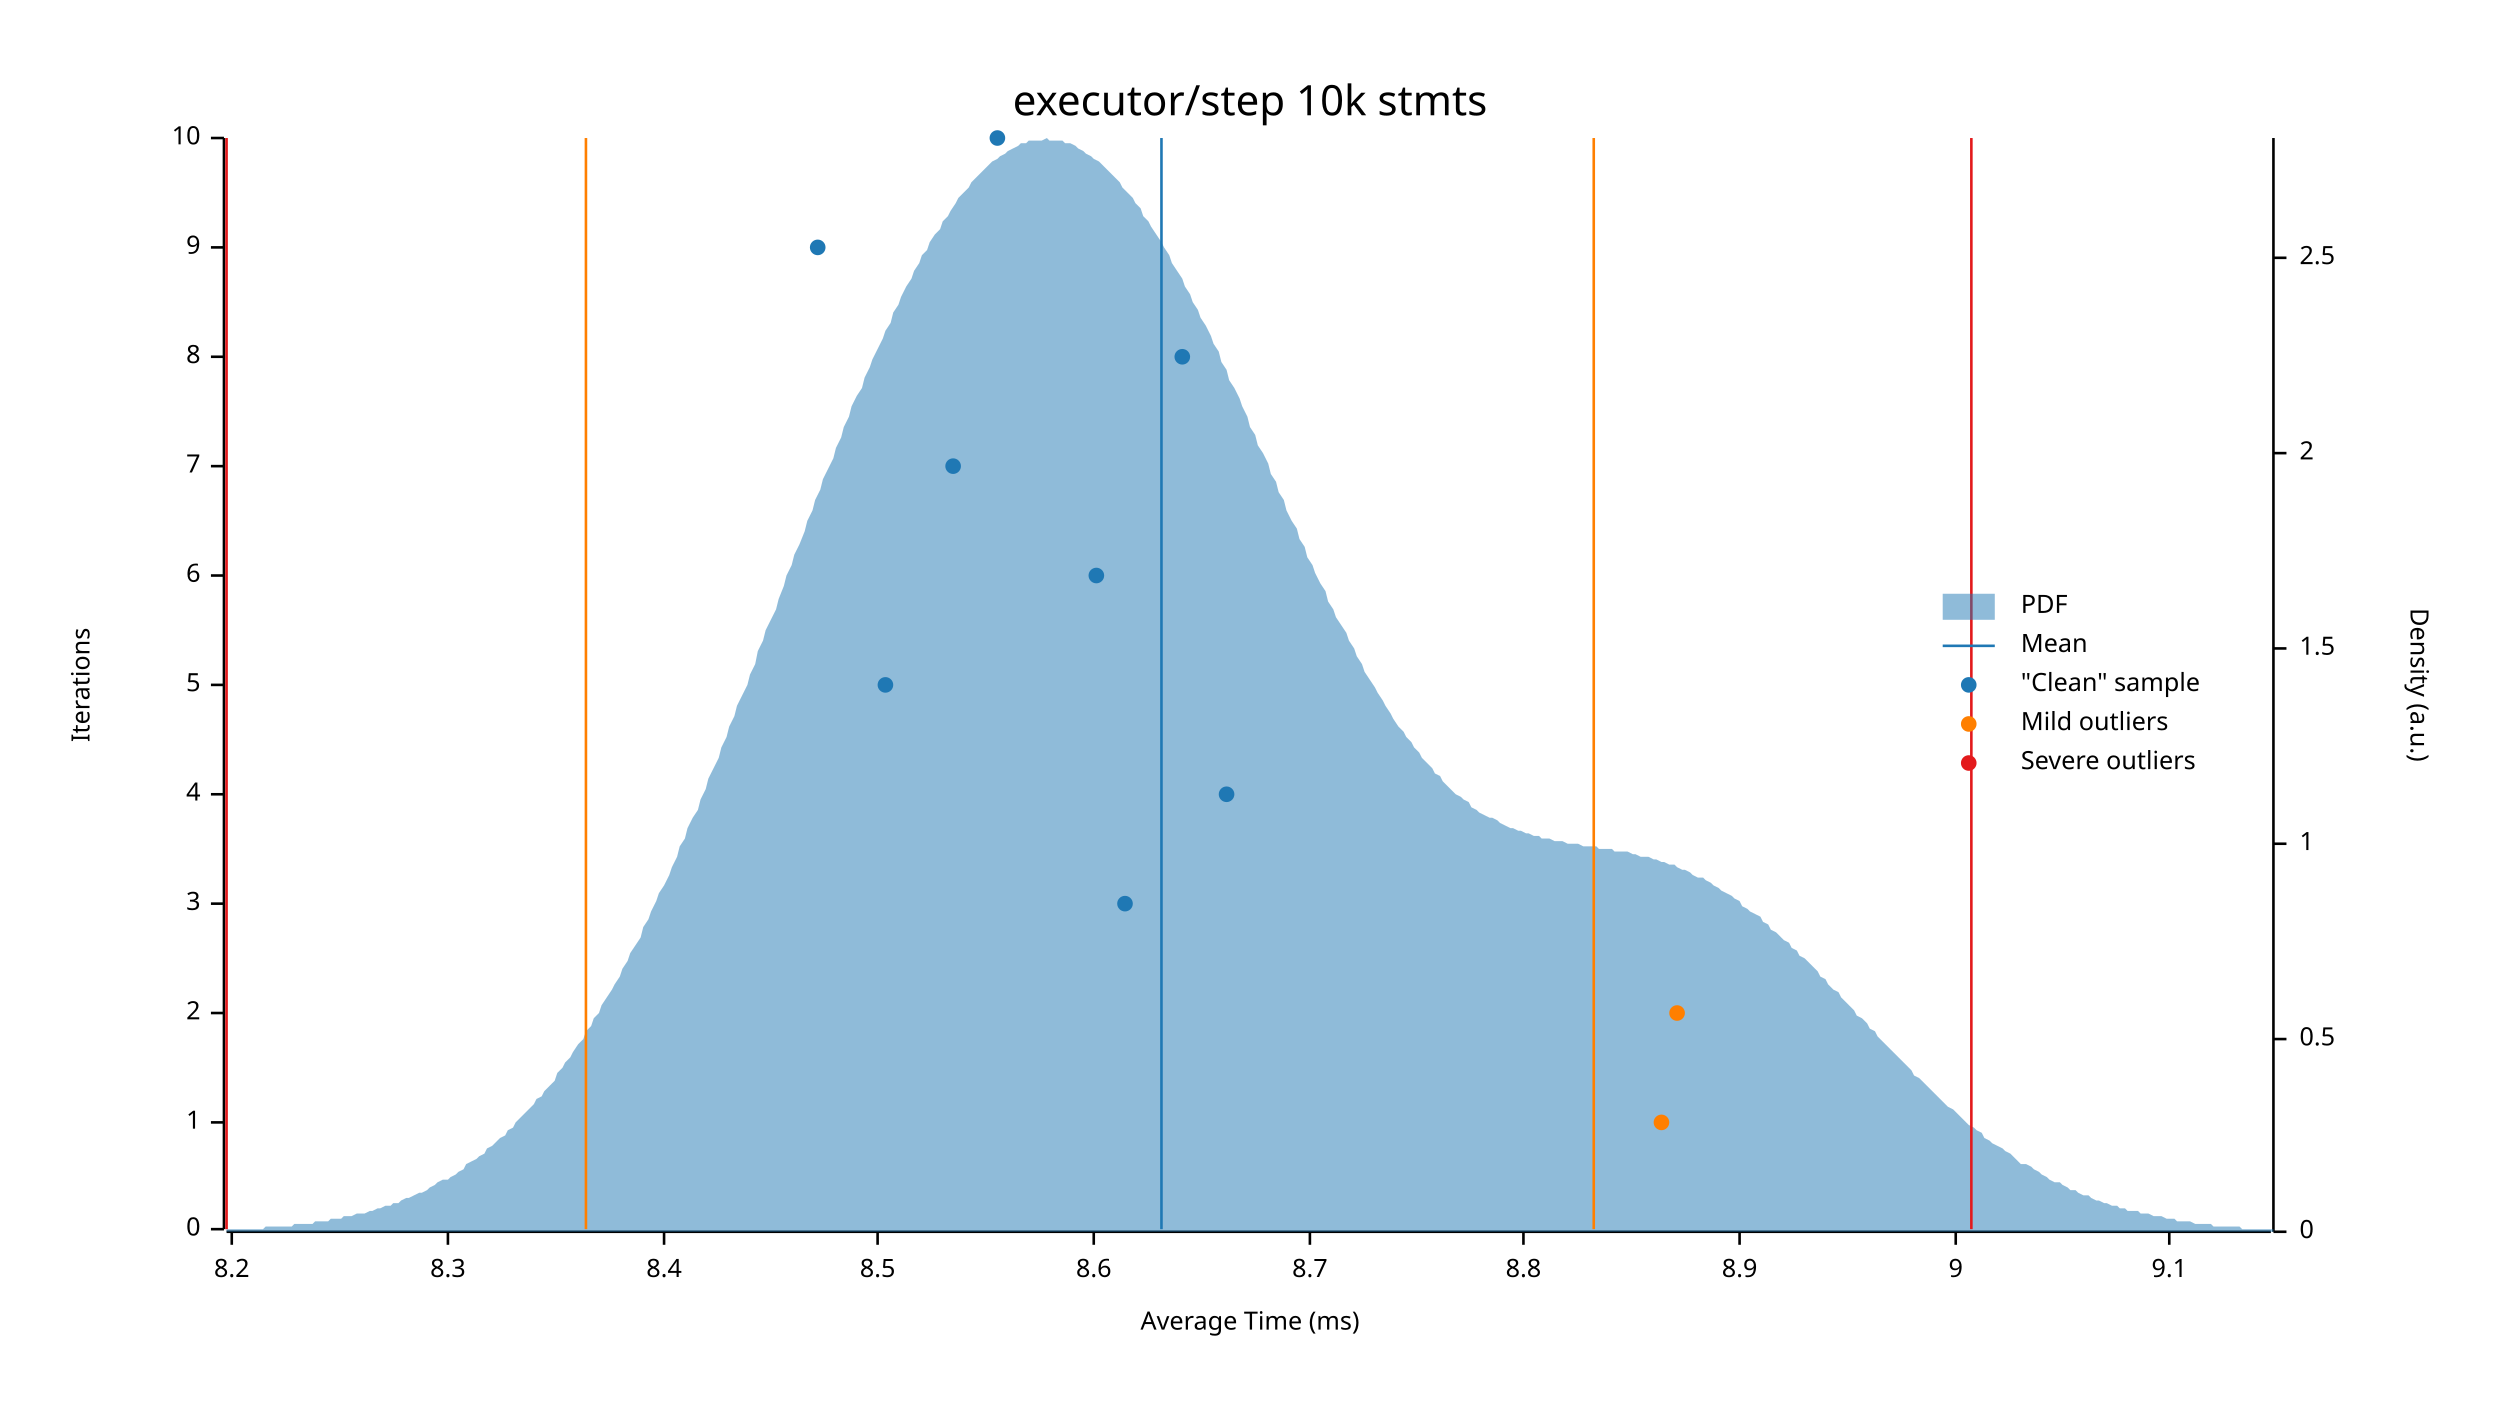
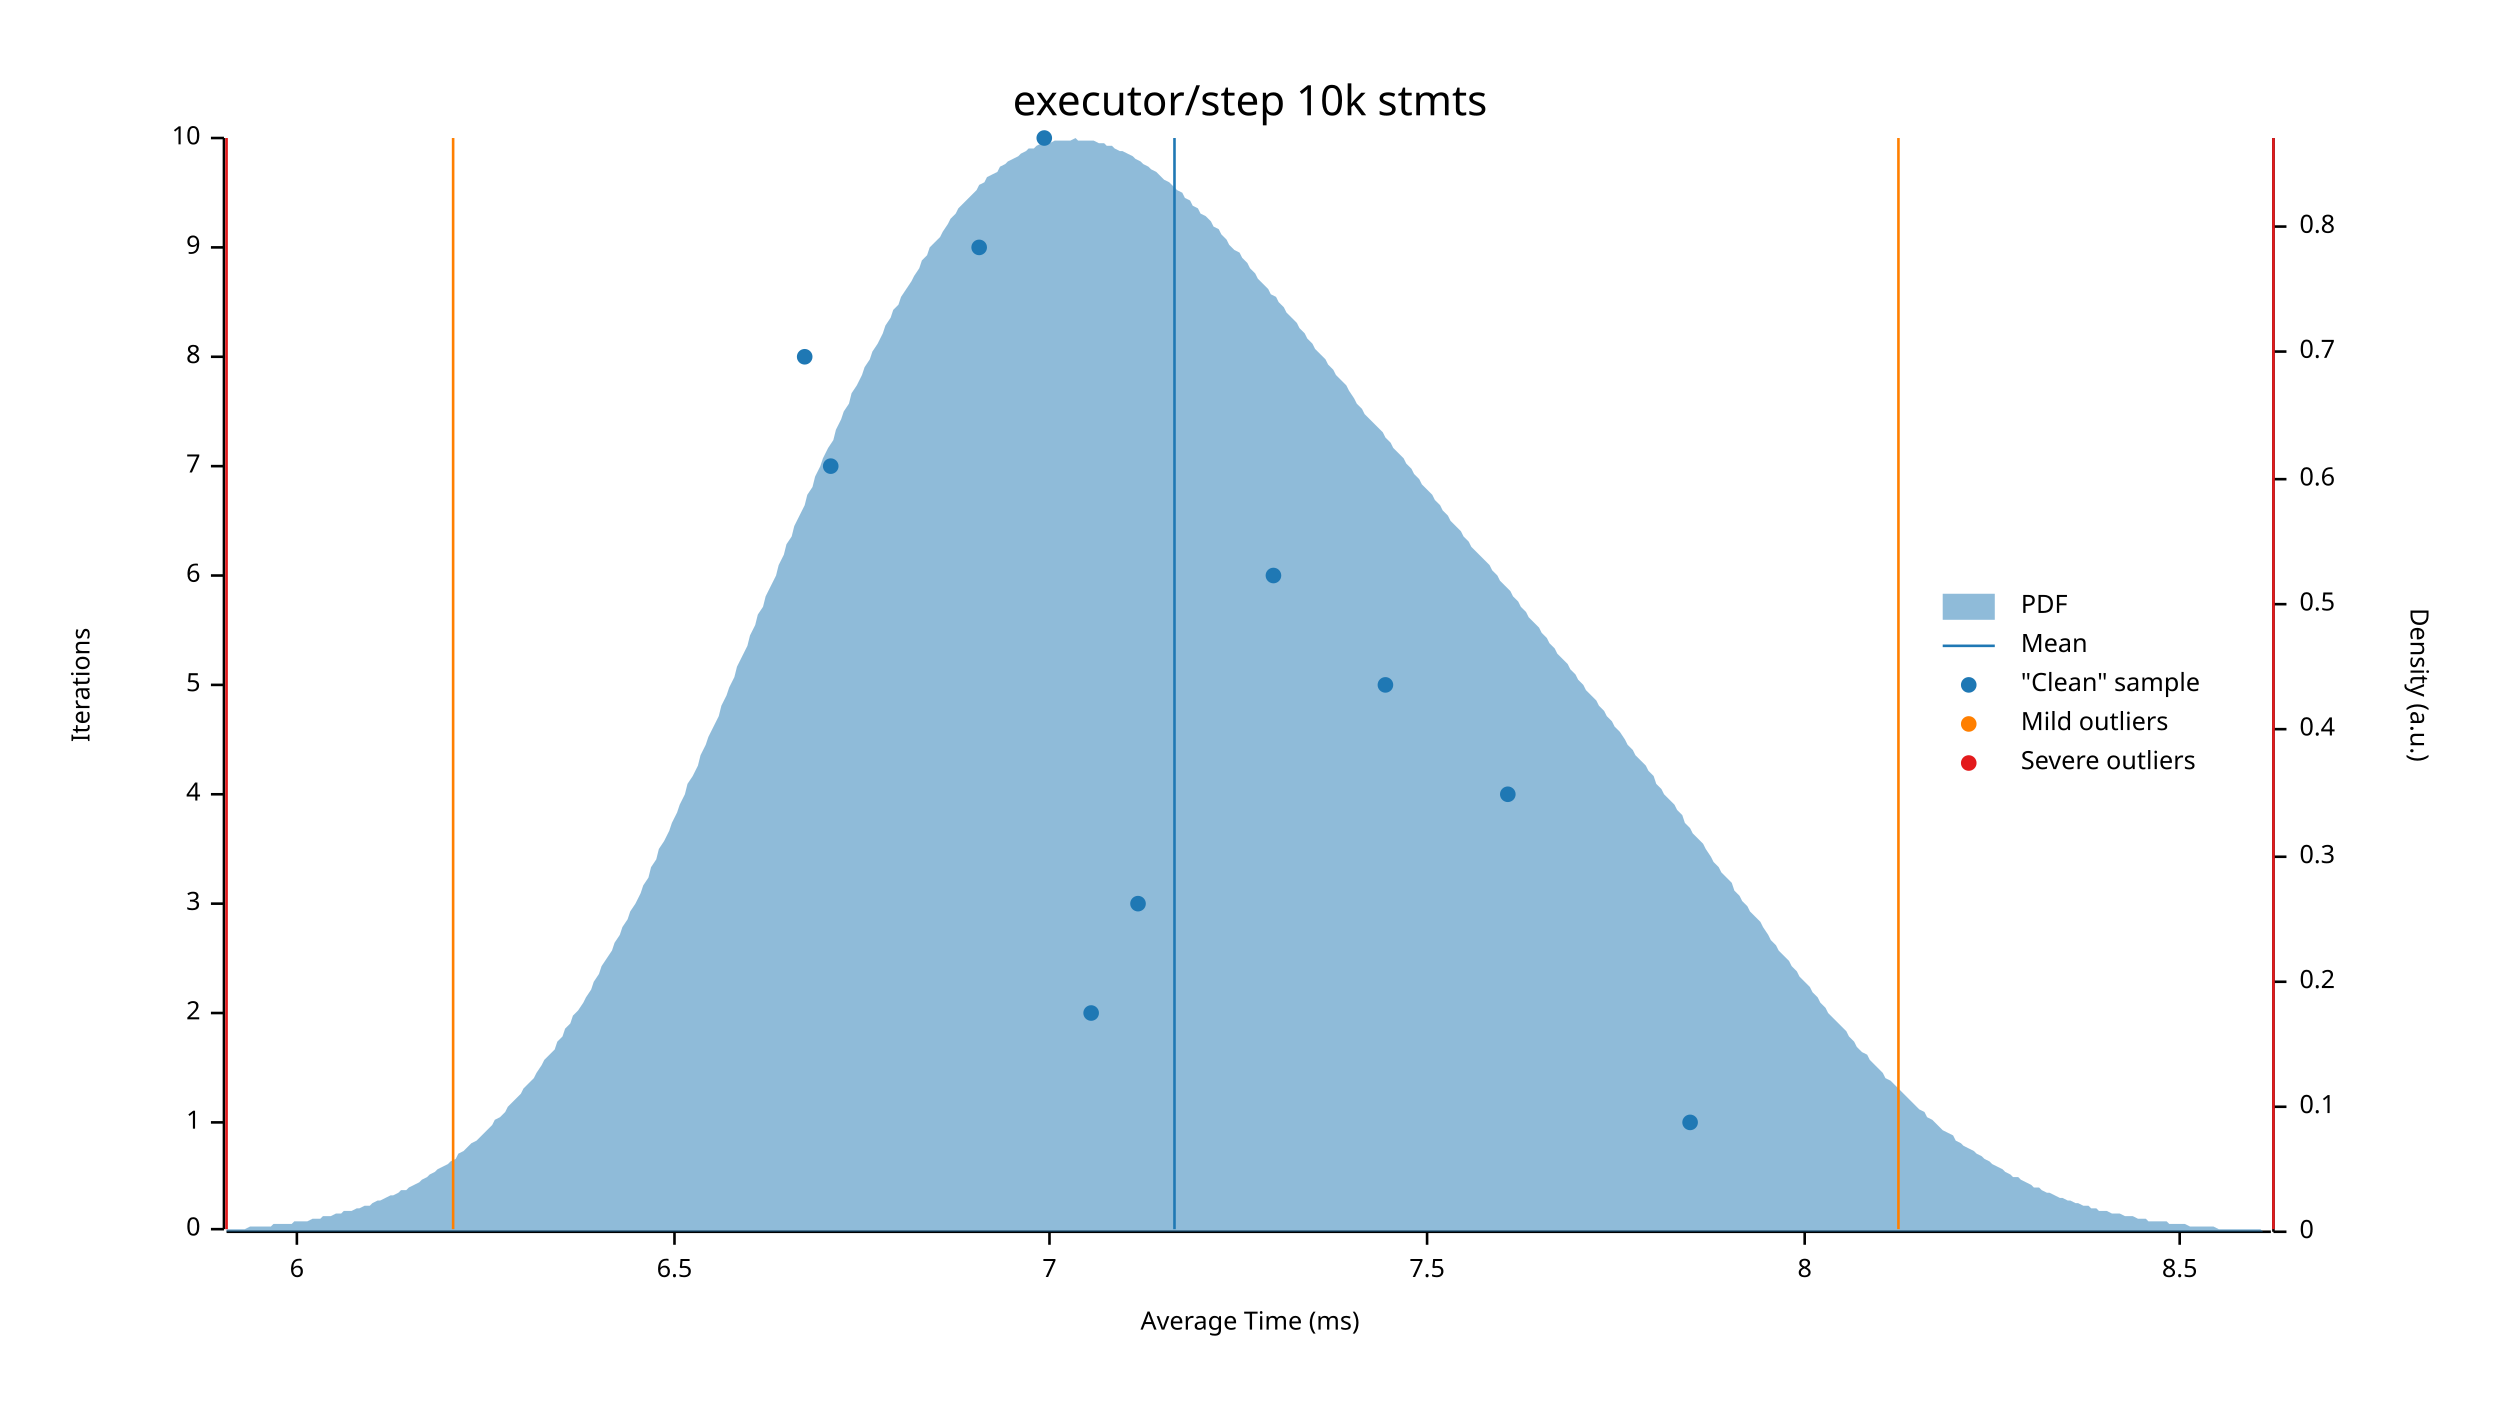
<svg xmlns="http://www.w3.org/2000/svg" width="960" height="540" viewBox="0 0 960 540">
  <text x="480" y="32" dy="0.76em" text-anchor="middle" font-family="sans-serif" font-size="16.129" opacity="1" fill="#000000">
executor/step 10k stmts
</text>
  <text x="27" y="263" dy="0.76em" text-anchor="middle" font-family="sans-serif" font-size="9.677" opacity="1" fill="#000000" transform="rotate(270, 27, 263)">
Iterations
</text>
  <text x="480" y="513" dy="-0.5ex" text-anchor="middle" font-family="sans-serif" font-size="9.677" opacity="1" fill="#000000">
Average Time (ms)
</text>
  <polyline fill="none" opacity="1" stroke="#000000" stroke-width="1" points="86,53 86,472 " />
  <text x="77" y="472" dy="0.5ex" text-anchor="end" font-family="sans-serif" font-size="9.677" opacity="1" fill="#000000">
0
</text>
  <polyline fill="none" opacity="1" stroke="#000000" stroke-width="1" points="81,472 86,472 " />
  <text x="77" y="431" dy="0.5ex" text-anchor="end" font-family="sans-serif" font-size="9.677" opacity="1" fill="#000000">
1
</text>
  <polyline fill="none" opacity="1" stroke="#000000" stroke-width="1" points="81,431 86,431 " />
  <text x="77" y="389" dy="0.5ex" text-anchor="end" font-family="sans-serif" font-size="9.677" opacity="1" fill="#000000">
2
</text>
  <polyline fill="none" opacity="1" stroke="#000000" stroke-width="1" points="81,389 86,389 " />
  <text x="77" y="347" dy="0.5ex" text-anchor="end" font-family="sans-serif" font-size="9.677" opacity="1" fill="#000000">
3
</text>
  <polyline fill="none" opacity="1" stroke="#000000" stroke-width="1" points="81,347 86,347 " />
  <text x="77" y="305" dy="0.5ex" text-anchor="end" font-family="sans-serif" font-size="9.677" opacity="1" fill="#000000">
4
</text>
  <polyline fill="none" opacity="1" stroke="#000000" stroke-width="1" points="81,305 86,305 " />
  <text x="77" y="263" dy="0.5ex" text-anchor="end" font-family="sans-serif" font-size="9.677" opacity="1" fill="#000000">
5
</text>
  <polyline fill="none" opacity="1" stroke="#000000" stroke-width="1" points="81,263 86,263 " />
  <text x="77" y="221" dy="0.5ex" text-anchor="end" font-family="sans-serif" font-size="9.677" opacity="1" fill="#000000">
6
</text>
  <polyline fill="none" opacity="1" stroke="#000000" stroke-width="1" points="81,221 86,221 " />
  <text x="77" y="179" dy="0.5ex" text-anchor="end" font-family="sans-serif" font-size="9.677" opacity="1" fill="#000000">
7
</text>
  <polyline fill="none" opacity="1" stroke="#000000" stroke-width="1" points="81,179 86,179 " />
  <text x="77" y="137" dy="0.5ex" text-anchor="end" font-family="sans-serif" font-size="9.677" opacity="1" fill="#000000">
8
</text>
  <polyline fill="none" opacity="1" stroke="#000000" stroke-width="1" points="81,137 86,137 " />
  <text x="77" y="95" dy="0.5ex" text-anchor="end" font-family="sans-serif" font-size="9.677" opacity="1" fill="#000000">
9
</text>
  <polyline fill="none" opacity="1" stroke="#000000" stroke-width="1" points="81,95 86,95 " />
  <text x="77" y="53" dy="0.5ex" text-anchor="end" font-family="sans-serif" font-size="9.677" opacity="1" fill="#000000">
10
</text>
  <polyline fill="none" opacity="1" stroke="#000000" stroke-width="1" points="81,53 86,53 " />
  <polyline fill="none" opacity="1" stroke="#000000" stroke-width="1" points="87,473 872,473 " />
-   <text x="89" y="483" dy="0.76em" text-anchor="middle" font-family="sans-serif" font-size="9.677" opacity="1" fill="#000000">
- 8.2
+   <text x="114" y="483" dy="0.76em" text-anchor="middle" font-family="sans-serif" font-size="9.677" opacity="1" fill="#000000">
+ 6
</text>
-   <polyline fill="none" opacity="1" stroke="#000000" stroke-width="1" points="89,473 89,478 " />
-   <text x="172" y="483" dy="0.76em" text-anchor="middle" font-family="sans-serif" font-size="9.677" opacity="1" fill="#000000">
- 8.3
+   <polyline fill="none" opacity="1" stroke="#000000" stroke-width="1" points="114,473 114,478 " />
+   <text x="259" y="483" dy="0.76em" text-anchor="middle" font-family="sans-serif" font-size="9.677" opacity="1" fill="#000000">
+ 6.5
</text>
-   <polyline fill="none" opacity="1" stroke="#000000" stroke-width="1" points="172,473 172,478 " />
-   <text x="255" y="483" dy="0.76em" text-anchor="middle" font-family="sans-serif" font-size="9.677" opacity="1" fill="#000000">
- 8.4
+   <polyline fill="none" opacity="1" stroke="#000000" stroke-width="1" points="259,473 259,478 " />
+   <text x="403" y="483" dy="0.76em" text-anchor="middle" font-family="sans-serif" font-size="9.677" opacity="1" fill="#000000">
+ 7
</text>
-   <polyline fill="none" opacity="1" stroke="#000000" stroke-width="1" points="255,473 255,478 " />
-   <text x="337" y="483" dy="0.76em" text-anchor="middle" font-family="sans-serif" font-size="9.677" opacity="1" fill="#000000">
+   <polyline fill="none" opacity="1" stroke="#000000" stroke-width="1" points="403,473 403,478 " />
+   <text x="548" y="483" dy="0.76em" text-anchor="middle" font-family="sans-serif" font-size="9.677" opacity="1" fill="#000000">
+ 7.5
+ </text>
+   <polyline fill="none" opacity="1" stroke="#000000" stroke-width="1" points="548,473 548,478 " />
+   <text x="693" y="483" dy="0.76em" text-anchor="middle" font-family="sans-serif" font-size="9.677" opacity="1" fill="#000000">
+ 8
+ </text>
+   <polyline fill="none" opacity="1" stroke="#000000" stroke-width="1" points="693,473 693,478 " />
+   <text x="837" y="483" dy="0.76em" text-anchor="middle" font-family="sans-serif" font-size="9.677" opacity="1" fill="#000000">
8.5
</text>
-   <polyline fill="none" opacity="1" stroke="#000000" stroke-width="1" points="337,473 337,478 " />
-   <text x="420" y="483" dy="0.76em" text-anchor="middle" font-family="sans-serif" font-size="9.677" opacity="1" fill="#000000">
- 8.6
- </text>
-   <polyline fill="none" opacity="1" stroke="#000000" stroke-width="1" points="420,473 420,478 " />
-   <text x="503" y="483" dy="0.76em" text-anchor="middle" font-family="sans-serif" font-size="9.677" opacity="1" fill="#000000">
- 8.7
- </text>
-   <polyline fill="none" opacity="1" stroke="#000000" stroke-width="1" points="503,473 503,478 " />
-   <text x="585" y="483" dy="0.76em" text-anchor="middle" font-family="sans-serif" font-size="9.677" opacity="1" fill="#000000">
- 8.8
- </text>
-   <polyline fill="none" opacity="1" stroke="#000000" stroke-width="1" points="585,473 585,478 " />
-   <text x="668" y="483" dy="0.76em" text-anchor="middle" font-family="sans-serif" font-size="9.677" opacity="1" fill="#000000">
- 8.9
- </text>
-   <polyline fill="none" opacity="1" stroke="#000000" stroke-width="1" points="668,473 668,478 " />
-   <text x="751" y="483" dy="0.76em" text-anchor="middle" font-family="sans-serif" font-size="9.677" opacity="1" fill="#000000">
- 9
- </text>
-   <polyline fill="none" opacity="1" stroke="#000000" stroke-width="1" points="751,473 751,478 " />
-   <text x="833" y="483" dy="0.76em" text-anchor="middle" font-family="sans-serif" font-size="9.677" opacity="1" fill="#000000">
- 9.1
- </text>
-   <polyline fill="none" opacity="1" stroke="#000000" stroke-width="1" points="833,473 833,478 " />
+   <polyline fill="none" opacity="1" stroke="#000000" stroke-width="1" points="837,473 837,478 " />
  <text x="933" y="263" dy="0.76em" text-anchor="middle" font-family="sans-serif" font-size="9.677" opacity="1" fill="#000000" transform="rotate(90, 933, 263)">
Density (a.u.)
</text>
  <polyline fill="none" opacity="1" stroke="#000000" stroke-width="1" points="873,53 873,473 " />
  <text x="883" y="473" dy="0.5ex" text-anchor="start" font-family="sans-serif" font-size="9.677" opacity="1" fill="#000000">
0
</text>
  <polyline fill="none" opacity="1" stroke="#000000" stroke-width="1" points="873,473 878,473 " />
-   <text x="883" y="399" dy="0.5ex" text-anchor="start" font-family="sans-serif" font-size="9.677" opacity="1" fill="#000000">
+   <text x="883" y="425" dy="0.5ex" text-anchor="start" font-family="sans-serif" font-size="9.677" opacity="1" fill="#000000">
+ 0.1
+ </text>
+   <polyline fill="none" opacity="1" stroke="#000000" stroke-width="1" points="873,425 878,425 " />
+   <text x="883" y="377" dy="0.5ex" text-anchor="start" font-family="sans-serif" font-size="9.677" opacity="1" fill="#000000">
+ 0.2
+ </text>
+   <polyline fill="none" opacity="1" stroke="#000000" stroke-width="1" points="873,377 878,377 " />
+   <text x="883" y="329" dy="0.5ex" text-anchor="start" font-family="sans-serif" font-size="9.677" opacity="1" fill="#000000">
+ 0.3
+ </text>
+   <polyline fill="none" opacity="1" stroke="#000000" stroke-width="1" points="873,329 878,329 " />
+   <text x="883" y="280" dy="0.5ex" text-anchor="start" font-family="sans-serif" font-size="9.677" opacity="1" fill="#000000">
+ 0.4
+ </text>
+   <polyline fill="none" opacity="1" stroke="#000000" stroke-width="1" points="873,280 878,280 " />
+   <text x="883" y="232" dy="0.5ex" text-anchor="start" font-family="sans-serif" font-size="9.677" opacity="1" fill="#000000">
0.5
</text>
-   <polyline fill="none" opacity="1" stroke="#000000" stroke-width="1" points="873,399 878,399 " />
-   <text x="883" y="324" dy="0.5ex" text-anchor="start" font-family="sans-serif" font-size="9.677" opacity="1" fill="#000000">
- 1
+   <polyline fill="none" opacity="1" stroke="#000000" stroke-width="1" points="873,232 878,232 " />
+   <text x="883" y="184" dy="0.5ex" text-anchor="start" font-family="sans-serif" font-size="9.677" opacity="1" fill="#000000">
+ 0.6
</text>
-   <polyline fill="none" opacity="1" stroke="#000000" stroke-width="1" points="873,324 878,324 " />
-   <text x="883" y="249" dy="0.5ex" text-anchor="start" font-family="sans-serif" font-size="9.677" opacity="1" fill="#000000">
- 1.5
+   <polyline fill="none" opacity="1" stroke="#000000" stroke-width="1" points="873,184 878,184 " />
+   <text x="883" y="135" dy="0.5ex" text-anchor="start" font-family="sans-serif" font-size="9.677" opacity="1" fill="#000000">
+ 0.7
</text>
-   <polyline fill="none" opacity="1" stroke="#000000" stroke-width="1" points="873,249 878,249 " />
-   <text x="883" y="174" dy="0.5ex" text-anchor="start" font-family="sans-serif" font-size="9.677" opacity="1" fill="#000000">
- 2
+   <polyline fill="none" opacity="1" stroke="#000000" stroke-width="1" points="873,135 878,135 " />
+   <text x="883" y="87" dy="0.5ex" text-anchor="start" font-family="sans-serif" font-size="9.677" opacity="1" fill="#000000">
+ 0.8
</text>
-   <polyline fill="none" opacity="1" stroke="#000000" stroke-width="1" points="873,174 878,174 " />
-   <text x="883" y="99" dy="0.5ex" text-anchor="start" font-family="sans-serif" font-size="9.677" opacity="1" fill="#000000">
- 2.5
- </text>
-   <polyline fill="none" opacity="1" stroke="#000000" stroke-width="1" points="873,99 878,99 " />
-   <polygon opacity="0.5" fill="#1F78B4" points="87,472 88,472 90,472 91,472 93,472 94,472 96,472 98,472 99,472 101,472 102,471 104,471 105,471 107,471 109,471 110,471 112,471 113,470 115,470 116,470 118,470 120,470 121,469 123,469 124,469 126,469 127,468 129,468 131,468 132,467 134,467 135,467 137,466 138,466 140,466 142,465 143,465 145,464 146,464 148,463 150,463 151,462 153,462 154,461 156,460 157,460 159,459 161,458 162,458 164,457 165,456 167,455 168,454 170,453 172,453 173,452 175,451 176,450 178,449 179,447 181,446 183,445 184,444 186,443 187,441 189,440 190,439 192,437 194,436 195,434 197,433 198,431 200,429 201,428 203,426 205,424 206,422 208,421 209,419 211,417 213,415 214,412 216,410 217,408 219,406 220,404 222,401 224,399 225,396 227,394 228,391 230,389 231,386 233,383 235,380 236,378 238,375 239,372 241,369 242,366 244,363 246,360 247,356 249,353 250,350 252,346 253,343 255,340 257,336 258,333 260,329 261,325 263,322 264,318 266,314 268,311 269,307 271,303 272,299 274,295 276,291 277,287 279,283 280,279 282,275 283,271 285,267 287,263 288,259 290,255 291,250 293,246 294,242 296,238 298,234 299,230 301,225 302,221 304,217 305,213 307,209 309,204 310,200 312,196 313,192 315,188 316,184 318,180 320,176 321,172 323,168 324,164 326,160 327,156 329,152 331,149 332,145 334,141 335,138 337,134 339,130 340,127 342,124 343,120 345,117 346,114 348,110 350,107 351,104 353,101 354,98 356,96 357,93 359,90 361,88 362,85 364,83 365,81 367,78 368,76 370,74 372,72 373,70 375,68 376,67 378,65 379,64 381,62 383,61 384,60 386,59 387,58 389,57 391,56 392,55 394,55 395,54 397,54 398,54 400,54 402,53 403,54 405,54 406,54 408,54 409,55 411,55 413,56 414,57 416,58 417,59 419,60 420,61 422,62 424,64 425,65 427,67 428,68 430,70 431,72 433,74 435,76 436,78 438,80 439,83 441,85 442,87 444,90 446,93 447,95 449,98 450,101 452,104 454,107 455,110 457,113 458,116 460,119 461,122 463,125 465,129 466,132 468,135 469,139 471,142 472,146 474,149 476,153 477,156 479,160 480,164 482,167 483,171 485,174 487,178 488,182 490,185 491,189 493,192 494,196 496,200 498,203 499,207 501,210 502,214 504,217 505,220 507,224 509,227 510,231 512,234 513,237 515,240 517,243 518,246 520,249 521,252 523,255 524,258 526,261 528,264 529,266 531,269 532,271 534,274 535,276 537,279 539,281 540,283 542,285 543,287 545,289 546,291 548,293 550,295 551,297 553,298 554,300 556,302 557,303 559,305 561,306 562,307 564,308 565,310 567,311 568,312 570,313 572,314 573,314 575,315 576,316 578,317 580,318 581,318 583,319 584,319 586,320 587,320 589,321 591,321 592,322 594,322 595,322 597,323 598,323 600,323 602,324 603,324 605,324 606,324 608,325 609,325 611,325 613,325 614,326 616,326 617,326 619,326 620,327 622,327 624,327 625,327 627,328 628,328 630,329 632,329 633,329 635,330 636,330 638,331 639,331 641,332 643,332 644,333 646,334 647,334 649,335 650,336 652,337 654,337 655,338 657,339 658,340 660,341 661,342 663,343 665,344 666,345 668,346 669,348 671,349 672,350 674,351 676,352 677,354 679,355 680,357 682,358 683,359 685,361 687,362 688,364 690,365 691,367 693,368 695,370 696,371 698,373 699,375 701,376 702,378 704,380 706,381 707,383 709,385 710,386 712,388 713,390 715,391 717,393 718,395 720,396 721,398 723,400 724,401 726,403 728,405 729,406 731,408 732,409 734,411 735,413 737,414 739,416 740,417 742,419 743,420 745,422 746,423 748,425 750,426 751,427 753,429 754,430 756,432 758,433 759,434 761,435 762,437 764,438 765,439 767,440 769,441 770,442 772,443 773,444 775,446 776,447 778,447 780,448 781,449 783,450 784,451 786,452 787,453 789,454 791,454 792,455 794,456 795,457 797,457 798,458 800,459 802,459 803,460 805,461 806,461 808,462 809,462 811,463 813,463 814,464 816,464 817,465 819,465 821,465 822,466 824,466 825,466 827,467 828,467 830,467 832,468 833,468 835,468 836,469 838,469 839,469 841,469 843,470 844,470 846,470 847,470 849,470 850,471 852,471 854,471 855,471 857,471 858,471 860,471 861,472 863,472 865,472 866,472 868,472 869,472 871,472 873,472 873,473 87,473 " />
-   <polyline fill="none" opacity="1" stroke="#1F78B4" stroke-width="1" points="446,472 446,53 " />
-   <polyline fill="none" opacity="1" stroke="#FF7F00" stroke-width="1" points="225,472 225,53 " />
-   <polyline fill="none" opacity="1" stroke="#FF7F00" stroke-width="1" points="612,472 612,53 " />
+   <polyline fill="none" opacity="1" stroke="#000000" stroke-width="1" points="873,87 878,87 " />
+   <polygon opacity="0.5" fill="#1F78B4" points="87,472 88,472 90,472 91,472 93,472 94,472 96,471 98,471 99,471 101,471 102,471 104,471 105,470 107,470 109,470 110,470 112,470 113,469 115,469 116,469 118,469 120,468 121,468 123,468 124,467 126,467 127,467 129,466 131,466 132,465 134,465 135,465 137,464 138,464 140,463 142,463 143,462 145,461 146,461 148,460 150,459 151,459 153,458 154,457 156,457 157,456 159,455 161,454 162,453 164,452 165,451 167,450 168,449 170,448 172,447 173,446 175,445 176,443 178,442 179,441 181,439 183,438 184,437 186,435 187,434 189,432 190,430 192,429 194,427 195,425 197,423 198,422 200,420 201,418 203,416 205,414 206,412 208,409 209,407 211,405 213,403 214,400 216,398 217,395 219,393 220,390 222,388 224,385 225,383 227,380 228,377 230,374 231,371 233,368 235,365 236,362 238,359 239,356 241,353 242,350 244,347 246,343 247,340 249,337 250,333 252,330 253,326 255,323 257,319 258,316 260,312 261,309 263,305 264,301 266,298 268,294 269,290 271,286 272,283 274,279 276,275 277,271 279,267 280,264 282,260 283,256 285,252 287,248 288,244 290,240 291,236 293,233 294,229 296,225 298,221 299,217 301,213 302,209 304,206 305,202 307,198 309,194 310,190 312,187 313,183 315,179 316,176 318,172 320,169 321,165 323,161 324,158 326,155 327,151 329,148 331,144 332,141 334,138 335,135 337,132 339,128 340,125 342,122 343,119 345,117 346,114 348,111 350,108 351,106 353,103 354,100 356,98 357,95 359,93 361,91 362,89 364,86 365,84 367,82 368,80 370,78 372,76 373,75 375,73 376,71 378,70 379,68 381,67 383,66 384,64 386,63 387,62 389,61 391,60 392,59 394,58 395,57 397,57 398,56 400,55 402,55 403,55 405,54 406,54 408,54 409,54 411,54 413,53 414,54 416,54 417,54 419,54 420,54 422,55 424,55 425,56 427,56 428,57 430,58 431,58 433,59 435,60 436,61 438,62 439,63 441,64 442,65 444,66 446,68 447,69 449,70 450,71 452,73 454,74 455,76 457,77 458,79 460,80 461,82 463,83 465,85 466,87 468,88 469,90 471,92 472,94 474,96 476,97 477,99 479,101 480,103 482,105 483,107 485,109 487,111 488,113 490,114 491,116 493,118 494,120 496,122 498,124 499,126 501,128 502,130 504,132 505,134 507,136 509,138 510,140 512,142 513,144 515,146 517,148 518,150 520,153 521,155 523,157 524,159 526,161 528,163 529,164 531,166 532,168 534,170 535,172 537,174 539,176 540,178 542,180 543,182 545,184 546,186 548,188 550,190 551,192 553,194 554,196 556,198 557,200 559,202 561,204 562,206 564,208 565,210 567,212 568,213 570,215 572,217 573,219 575,221 576,223 578,225 580,227 581,229 583,231 584,233 586,235 587,237 589,239 591,241 592,243 594,245 595,247 597,249 598,251 600,253 602,255 603,257 605,259 606,261 608,263 609,265 611,267 613,269 614,271 616,273 617,275 619,277 620,279 622,281 624,284 625,286 627,288 628,290 630,292 632,294 633,296 635,298 636,301 638,303 639,305 641,307 643,309 644,311 646,313 647,316 649,318 650,320 652,322 654,324 655,326 657,329 658,331 660,333 661,335 663,337 665,339 666,342 668,344 669,346 671,348 672,350 674,352 676,354 677,356 679,359 680,361 682,363 683,365 685,367 687,369 688,371 690,373 691,375 693,377 695,379 696,381 698,383 699,385 701,387 702,389 704,391 706,393 707,394 709,396 710,398 712,400 713,402 715,404 717,405 718,407 720,409 721,410 723,412 724,414 726,415 728,417 729,418 731,420 732,421 734,423 735,424 737,426 739,427 740,429 742,430 743,431 745,433 746,434 748,435 750,436 751,438 753,439 754,440 756,441 758,442 759,443 761,444 762,445 764,446 765,447 767,448 769,449 770,450 772,451 773,452 775,452 776,453 778,454 780,455 781,456 783,456 784,457 786,458 787,458 789,459 791,460 792,460 794,461 795,461 797,462 798,462 800,463 802,463 803,464 805,464 806,465 808,465 809,465 811,466 813,466 814,466 816,467 817,467 819,467 821,468 822,468 824,468 825,469 827,469 828,469 830,469 832,469 833,470 835,470 836,470 838,470 839,470 841,471 843,471 844,471 846,471 847,471 849,471 850,471 852,472 854,472 855,472 857,472 858,472 860,472 861,472 863,472 865,472 866,472 868,472 869,473 871,473 873,473 873,473 87,473 " />
+   <polyline fill="none" opacity="1" stroke="#1F78B4" stroke-width="1" points="451,472 451,53 " />
+   <polyline fill="none" opacity="1" stroke="#FF7F00" stroke-width="1" points="174,472 174,53 " />
+   <polyline fill="none" opacity="1" stroke="#FF7F00" stroke-width="1" points="729,472 729,53 " />
  <polyline fill="none" opacity="1" stroke="#E31A1C" stroke-width="1" points="87,472 87,53 " />
-   <polyline fill="none" opacity="1" stroke="#E31A1C" stroke-width="1" points="757,472 757,53 " />
-   <circle cx="432" cy="347" r="3" opacity="1" fill="#1F78B4" stroke="none" stroke-width="1" />
-   <circle cx="471" cy="305" r="3" opacity="1" fill="#1F78B4" stroke="none" stroke-width="1" />
-   <circle cx="340" cy="263" r="3" opacity="1" fill="#1F78B4" stroke="none" stroke-width="1" />
-   <circle cx="421" cy="221" r="3" opacity="1" fill="#1F78B4" stroke="none" stroke-width="1" />
-   <circle cx="366" cy="179" r="3" opacity="1" fill="#1F78B4" stroke="none" stroke-width="1" />
-   <circle cx="454" cy="137" r="3" opacity="1" fill="#1F78B4" stroke="none" stroke-width="1" />
-   <circle cx="314" cy="95" r="3" opacity="1" fill="#1F78B4" stroke="none" stroke-width="1" />
-   <circle cx="383" cy="53" r="3" opacity="1" fill="#1F78B4" stroke="none" stroke-width="1" />
-   <circle cx="638" cy="431" r="3" opacity="1" fill="#FF7F00" stroke="none" stroke-width="1" />
-   <circle cx="644" cy="389" r="3" opacity="1" fill="#FF7F00" stroke="none" stroke-width="1" />
+   <polyline fill="none" opacity="1" stroke="#E31A1C" stroke-width="1" points="873,472 873,53 " />
+   <circle cx="649" cy="431" r="3" opacity="1" fill="#1F78B4" stroke="none" stroke-width="1" />
+   <circle cx="419" cy="389" r="3" opacity="1" fill="#1F78B4" stroke="none" stroke-width="1" />
+   <circle cx="437" cy="347" r="3" opacity="1" fill="#1F78B4" stroke="none" stroke-width="1" />
+   <circle cx="579" cy="305" r="3" opacity="1" fill="#1F78B4" stroke="none" stroke-width="1" />
+   <circle cx="532" cy="263" r="3" opacity="1" fill="#1F78B4" stroke="none" stroke-width="1" />
+   <circle cx="489" cy="221" r="3" opacity="1" fill="#1F78B4" stroke="none" stroke-width="1" />
+   <circle cx="319" cy="179" r="3" opacity="1" fill="#1F78B4" stroke="none" stroke-width="1" />
+   <circle cx="309" cy="137" r="3" opacity="1" fill="#1F78B4" stroke="none" stroke-width="1" />
+   <circle cx="376" cy="95" r="3" opacity="1" fill="#1F78B4" stroke="none" stroke-width="1" />
+   <circle cx="401" cy="53" r="3" opacity="1" fill="#1F78B4" stroke="none" stroke-width="1" />
  <text x="776" y="228" dy="0.76em" text-anchor="start" font-family="sans-serif" font-size="9.677" opacity="1" fill="#000000">
PDF
</text>
  <text x="776" y="243" dy="0.76em" text-anchor="start" font-family="sans-serif" font-size="9.677" opacity="1" fill="#000000">
Mean
</text>
  <text x="776" y="258" dy="0.76em" text-anchor="start" font-family="sans-serif" font-size="9.677" opacity="1" fill="#000000">
"Clean" sample
</text>
  <text x="776" y="273" dy="0.76em" text-anchor="start" font-family="sans-serif" font-size="9.677" opacity="1" fill="#000000">
Mild outliers
</text>
  <text x="776" y="288" dy="0.76em" text-anchor="start" font-family="sans-serif" font-size="9.677" opacity="1" fill="#000000">
Severe outliers
</text>
  <rect x="746" y="228" width="20" height="10" opacity="0.5" fill="#1F78B4" stroke="none" />
  <polyline fill="none" opacity="1" stroke="#1F78B4" stroke-width="1" points="746,248 766,248 " />
  <circle cx="756" cy="263" r="3" opacity="1" fill="#1F78B4" stroke="none" stroke-width="1" />
  <circle cx="756" cy="278" r="3" opacity="1" fill="#FF7F00" stroke="none" stroke-width="1" />
  <circle cx="756" cy="293" r="3" opacity="1" fill="#E31A1C" stroke="none" stroke-width="1" />
</svg>
